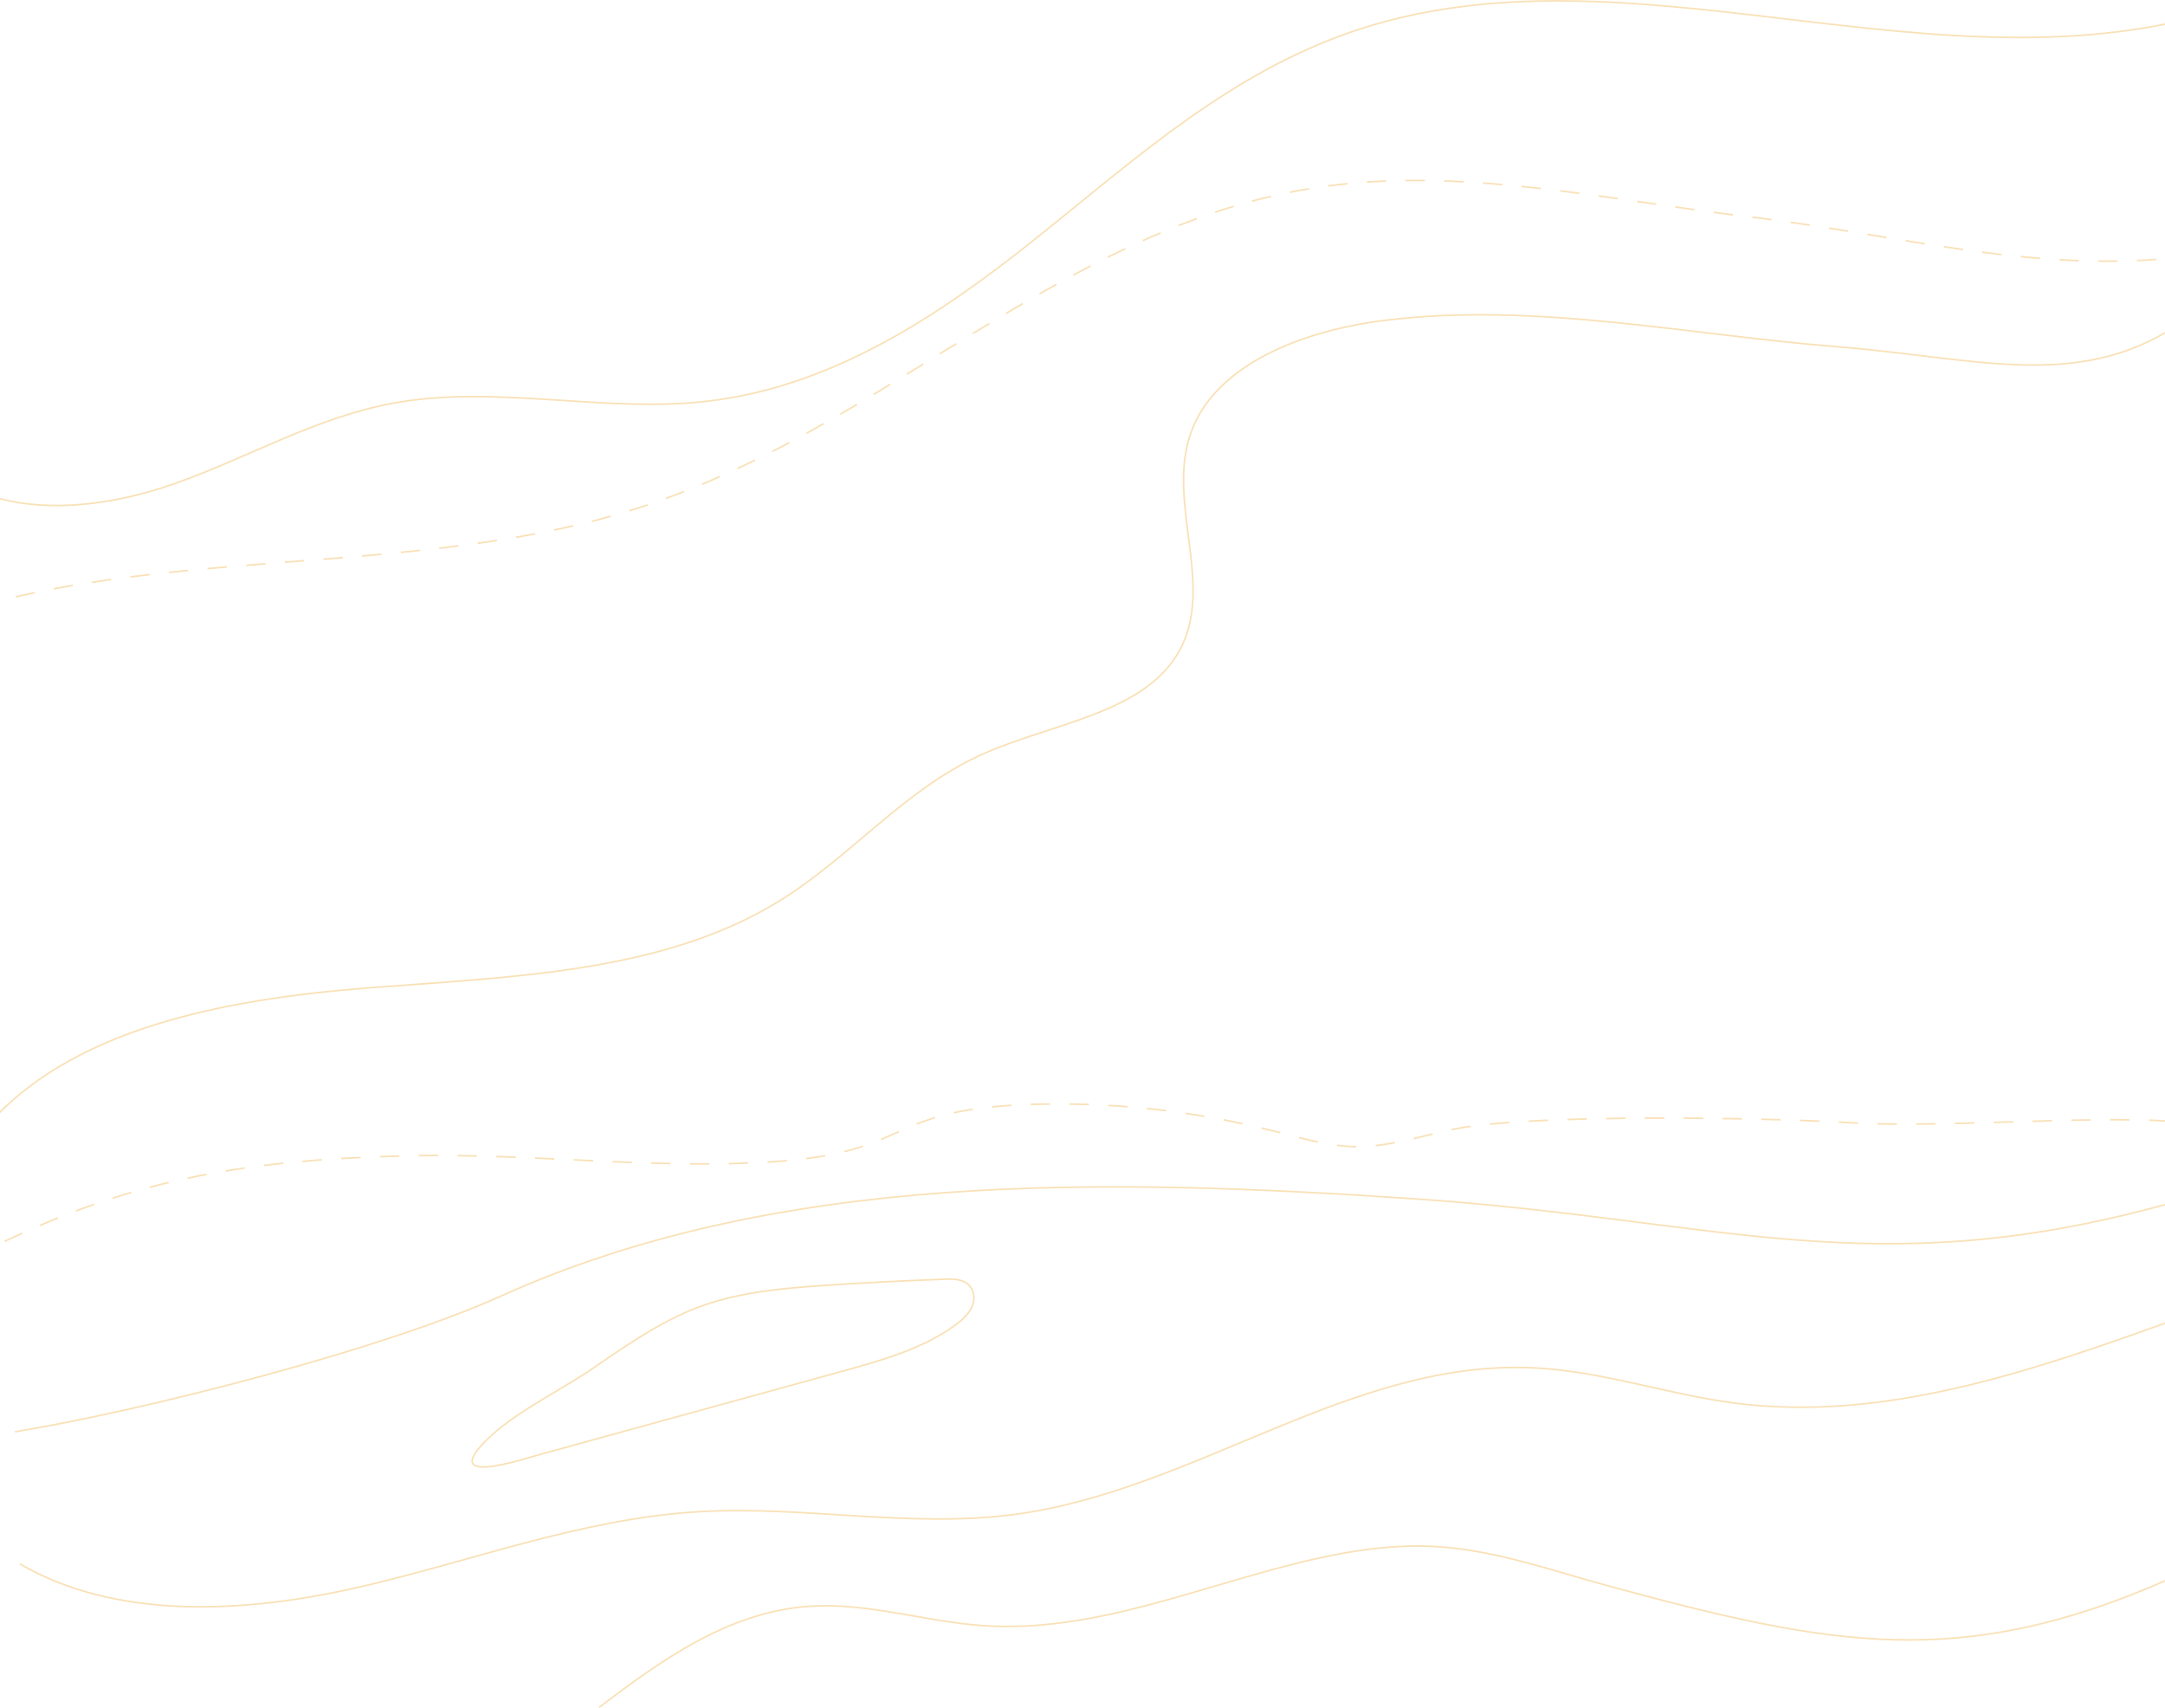
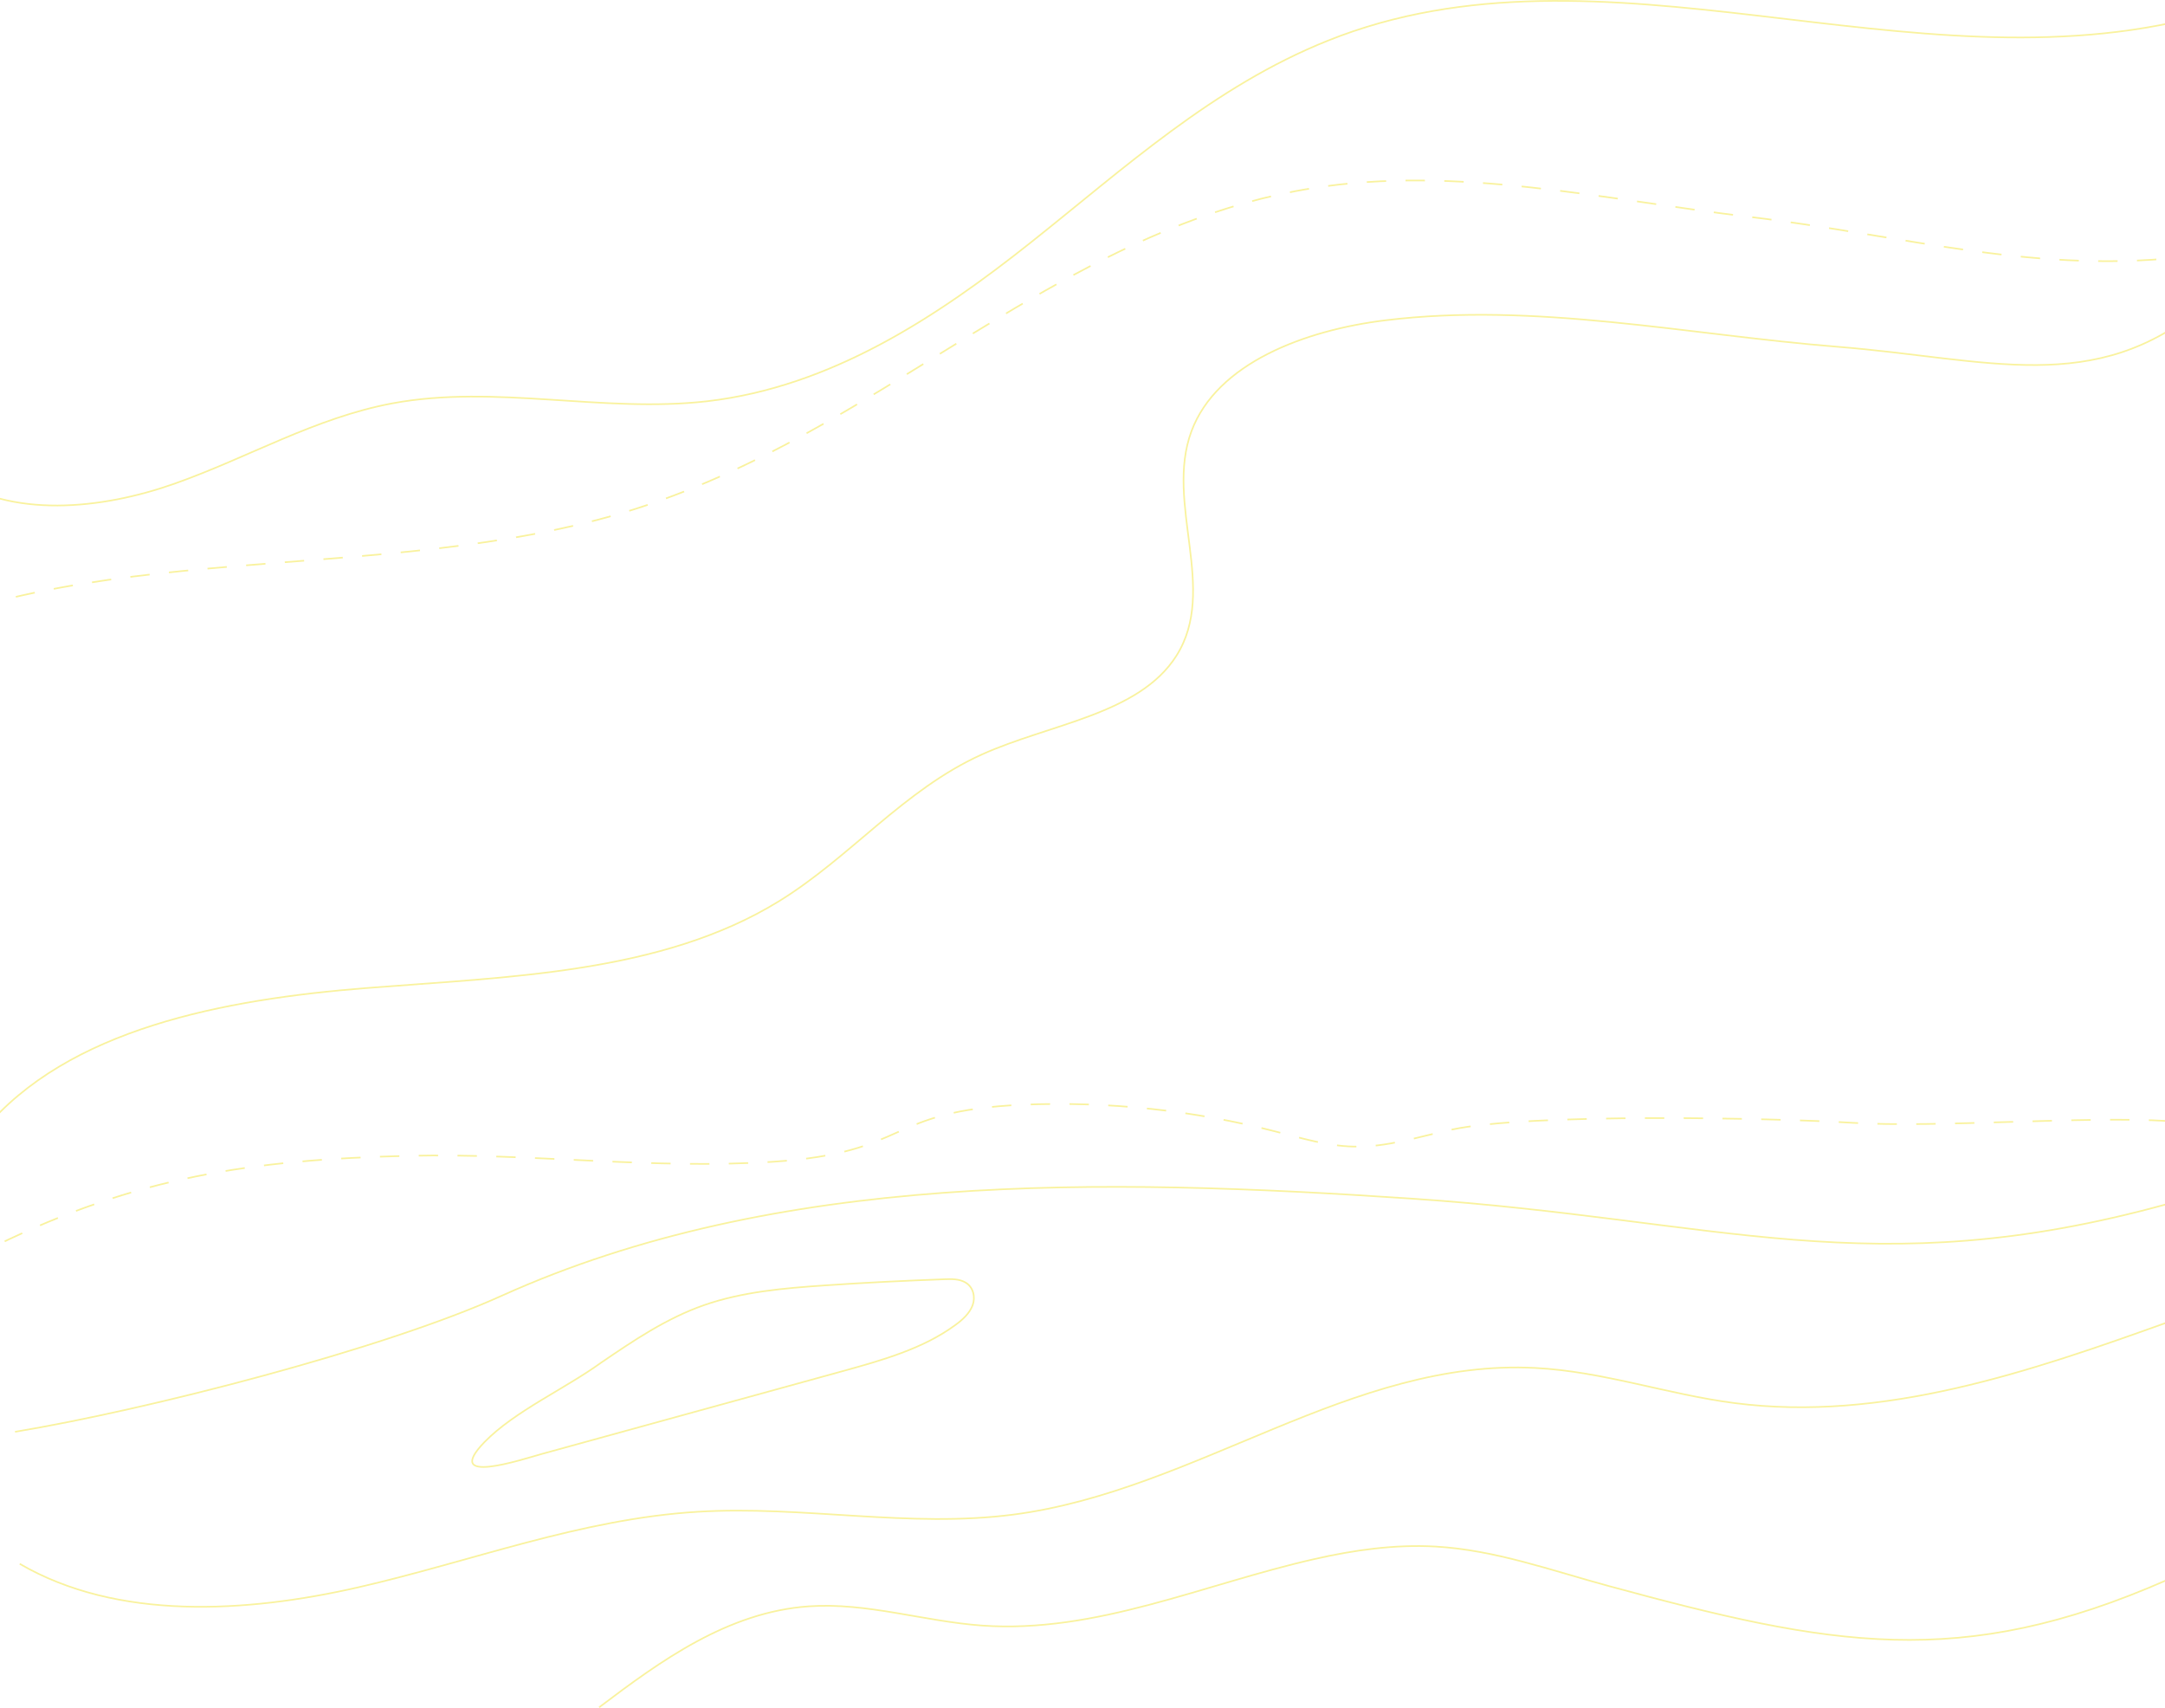
<svg xmlns="http://www.w3.org/2000/svg" version="1.1" id="Layer_1" x="0px" y="0px" viewBox="0 0 1339.9 1056.9" style="enable-background:new 0 0 1339.9 1056.9;" xml:space="preserve">
  <style type="text/css">
- 	.st0{fill:none;stroke:#F9E1B7;stroke-miterlimit:10;vector-effect:non-scaling-stroke;}
- 	.st1{fill:none;stroke:#F9E1B7;stroke-miterlimit:10;stroke-dasharray:12;vector-effect:non-scaling-stroke;}
+ 	.st0{fill:none;stroke:#F9F29D;stroke-miterlimit:10;}
+ 	.st1{fill:none;stroke:#F9F29D;stroke-miterlimit:10;stroke-dasharray:12;}
</style>
  <g>
    <g id="Layer_1-2">
      <path class="st0" d="M371.9,843.3c20-13.6,40.4-27.5,63.9-35.7s49.4-10.5,74.8-12.2c24.6-1.7,49.3-2.9,73.9-3.8    c4.5-0.2,9.3-0.2,13,2c5,2.9,6.3,9.2,4.4,14.2s-6.3,9-10.9,12.3c-19.8,14.5-45,21.6-69.6,28.4l-185.7,51.1    c-13.3,3.7-62,19.9-35.9-7.2C318.4,873.3,349.8,859.3,371.9,843.3z" />
      <path class="st0" d="M12.2,967.7c60.3,35.1,139.8,30.5,209.7,14.5s137.6-42.3,209.8-46.7c65.2-4,131.1,10.2,195.7,1.7    c112.8-14.8,209.2-96.7,323-90.7c41.8,2.2,81.5,16.3,122.9,21.7c92,12,183.3-19.5,269.4-50.4" />
      <path class="st0" d="M370.8,1056.5c38.1-28.8,79.7-59,129.8-62.5c36-2.5,71.2,9.3,107.2,11.9c70.5,5,137-25.6,205.5-41.1    c24.5-5.6,49.8-9.2,75-7.8c36.9,2.1,71.8,14.8,107.2,24.4c137.4,37.3,217.6,52.7,346.1-3.9" />
      <path class="st0" d="M9.3,886c81.3-13.5,227.3-50.8,301-84.1c170.5-77,372.1-73.1,563.2-60.2s284.3,53.8,467.3,3.5" />
      <path class="st1" d="M1341.9,693.7c-51.7-3.2-143.7,4.3-195.4,1.1c-49-3.1-200.3-6.1-248,4.2c-20.2,4.3-40.3,11.1-61.1,10.5    c-16-0.4-31.4-5.1-46.7-9c-51.5-13.4-104.6-19.1-157.8-16.9c-86.2,3.9-68.4,29.6-154.5,35.3c-74.8,4.9-149.8-5.4-224.7-3.7    c-98.6,2.3-169.6,13.4-255.9,55.4" />
      <path class="st1" d="M1358.4,158.1c-95.9,12.8-179.6-12.5-275.7-23.9c-90.1-10.7-181.2-32.1-270.7-17.7    C699,134.5,608.4,206,511.9,261c-37.9,21.6-77.7,41-120.2,54.4c-156.5,49-342.5,14.1-483.5,91.4" />
      <path class="st0" d="M-10.2,699.4c52.2-62.9,148.9-81,237.1-88s182.4-9,255-53.6c44.6-27.4,77.3-69,125.7-90.9    c42-19,97.3-24.7,120.4-61c26.1-41.1-7.3-94.3,9.4-139.1c15.7-42.1,70.2-62.5,120-68.6c92.9-11.4,186.5,8.9,280,16.4    s158.9,31.2,226.8-25.8" />
      <path class="st0" d="M-31.6,294.3c38.3,26.7,94.3,21,139.6,5s87.1-40.8,134.8-49.7c63.7-11.9,130.2,6.1,194.8-1.3    c77-8.9,142.7-52.5,200.4-98.3S751,53.5,821.7,25.2c170.1-68.3,360.6,32.1,539.6-15.2" />
    </g>
  </g>
</svg>
